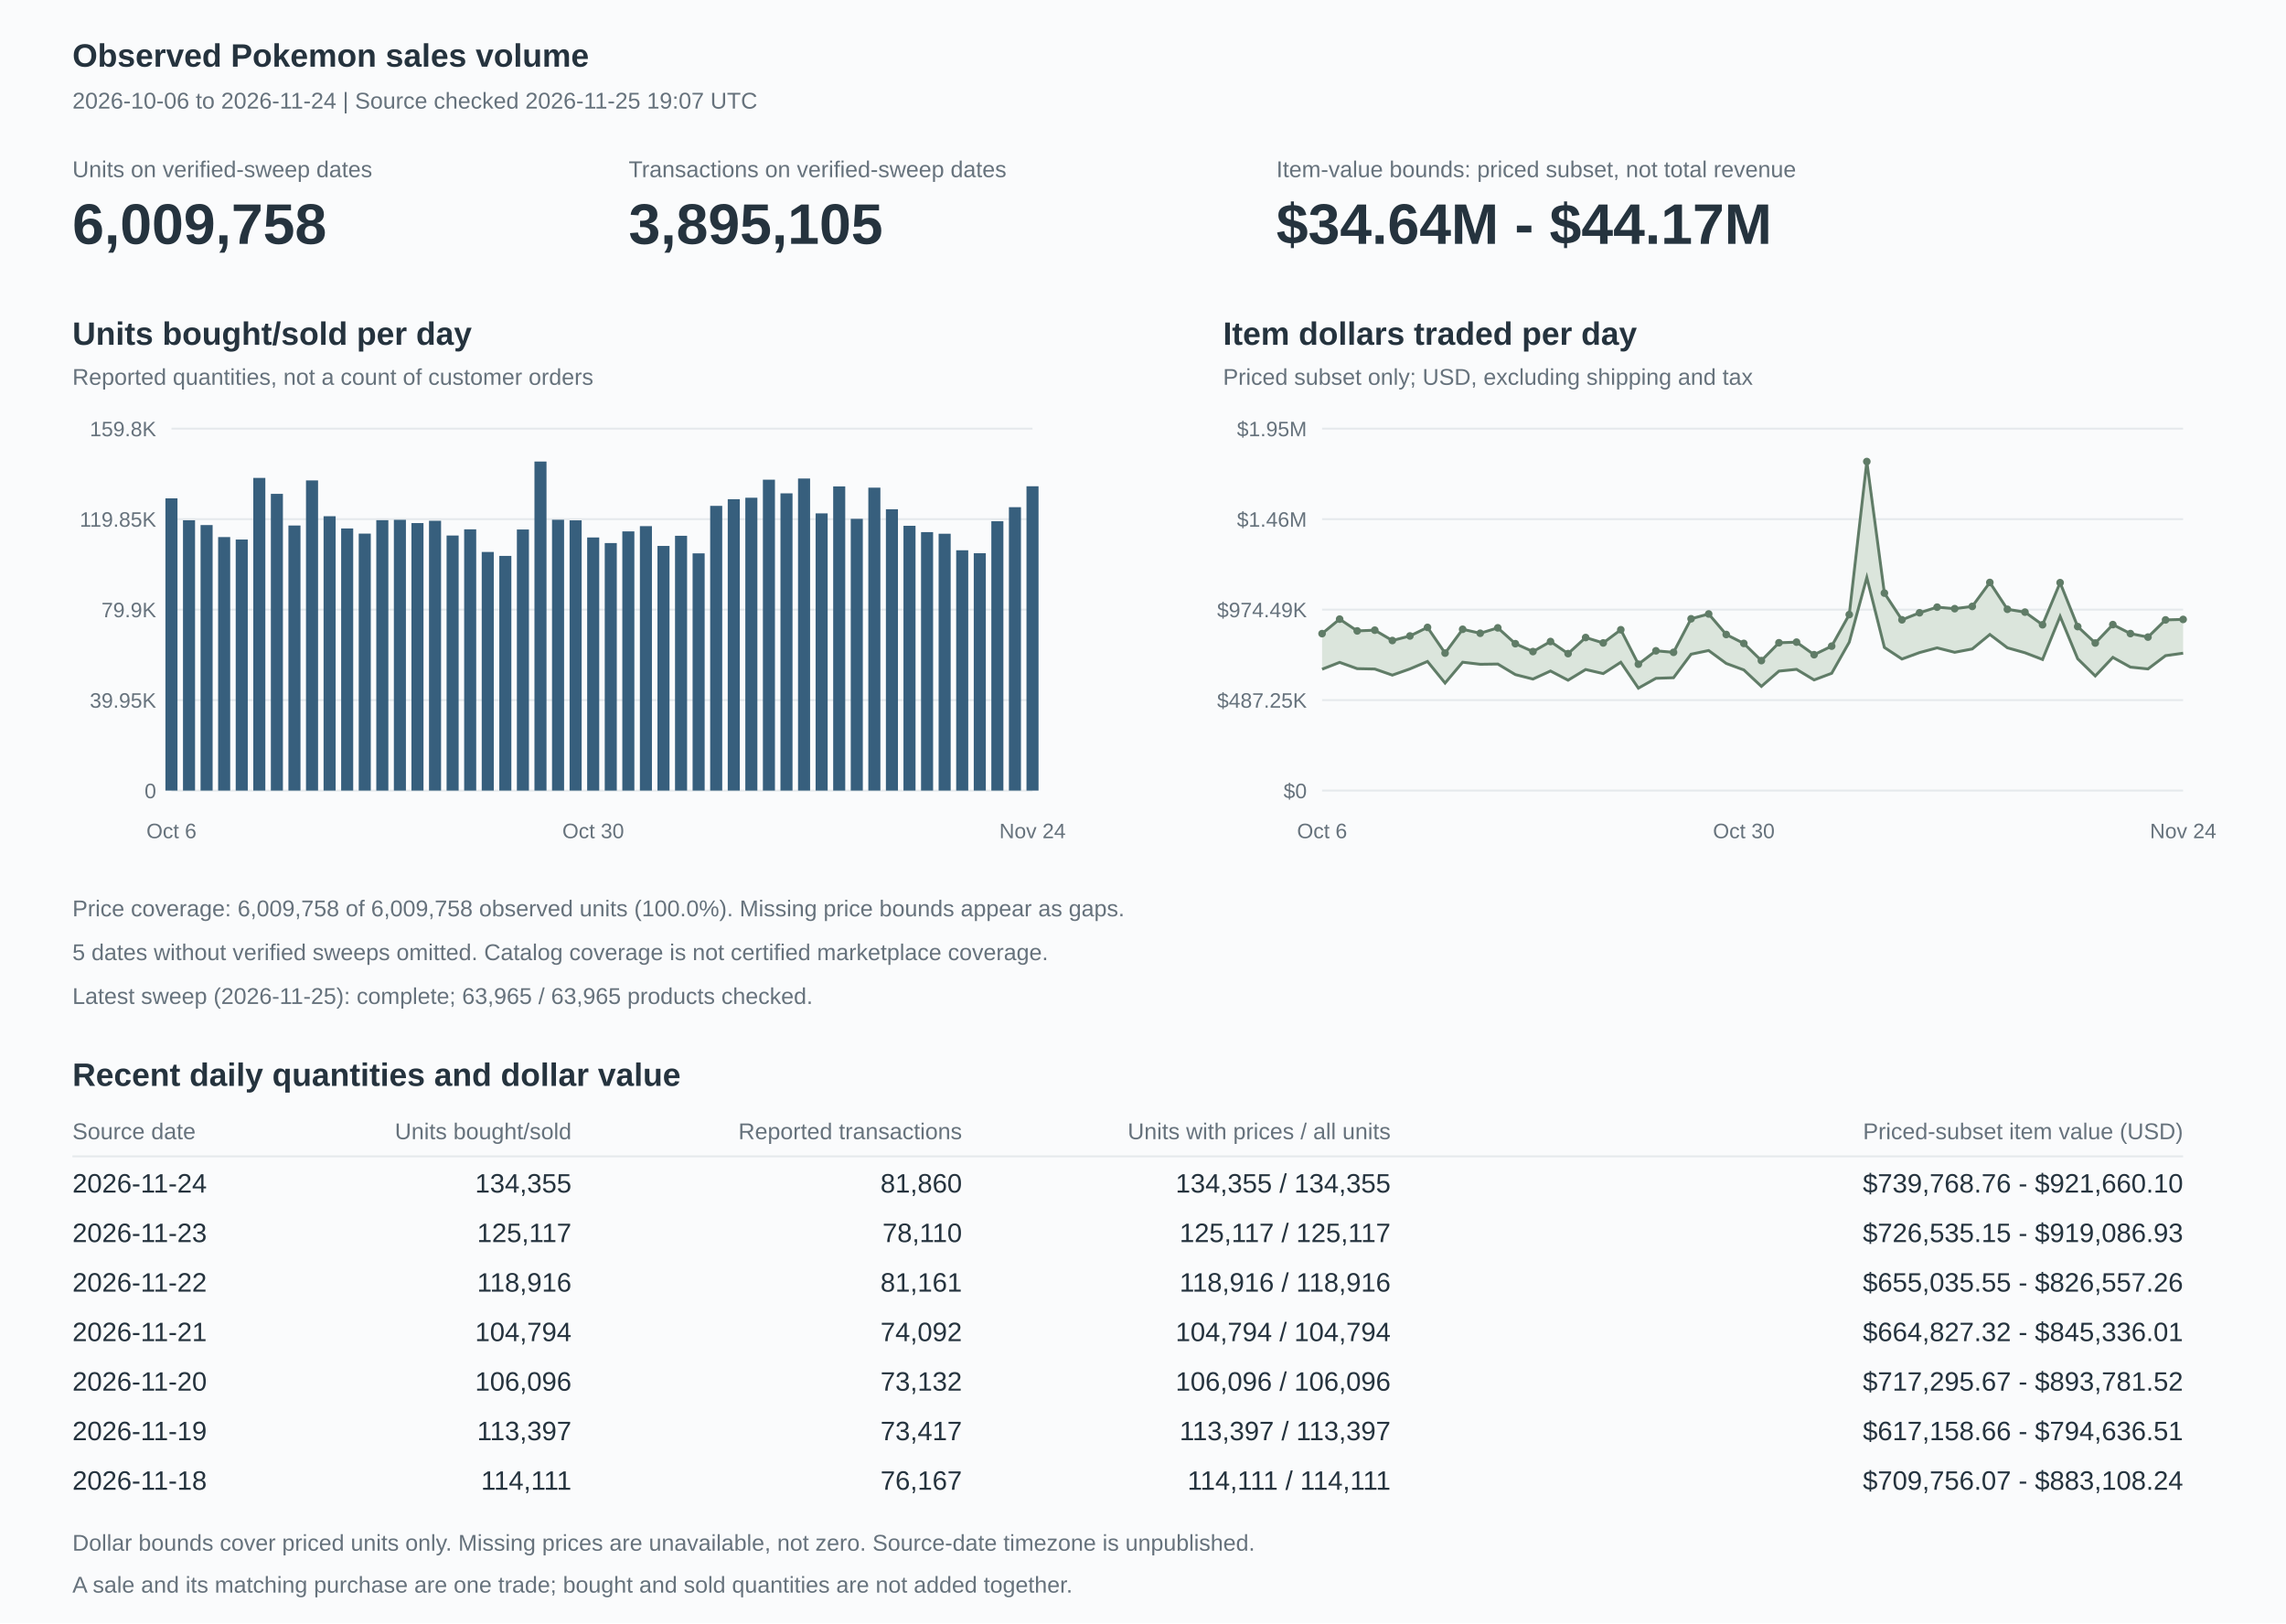
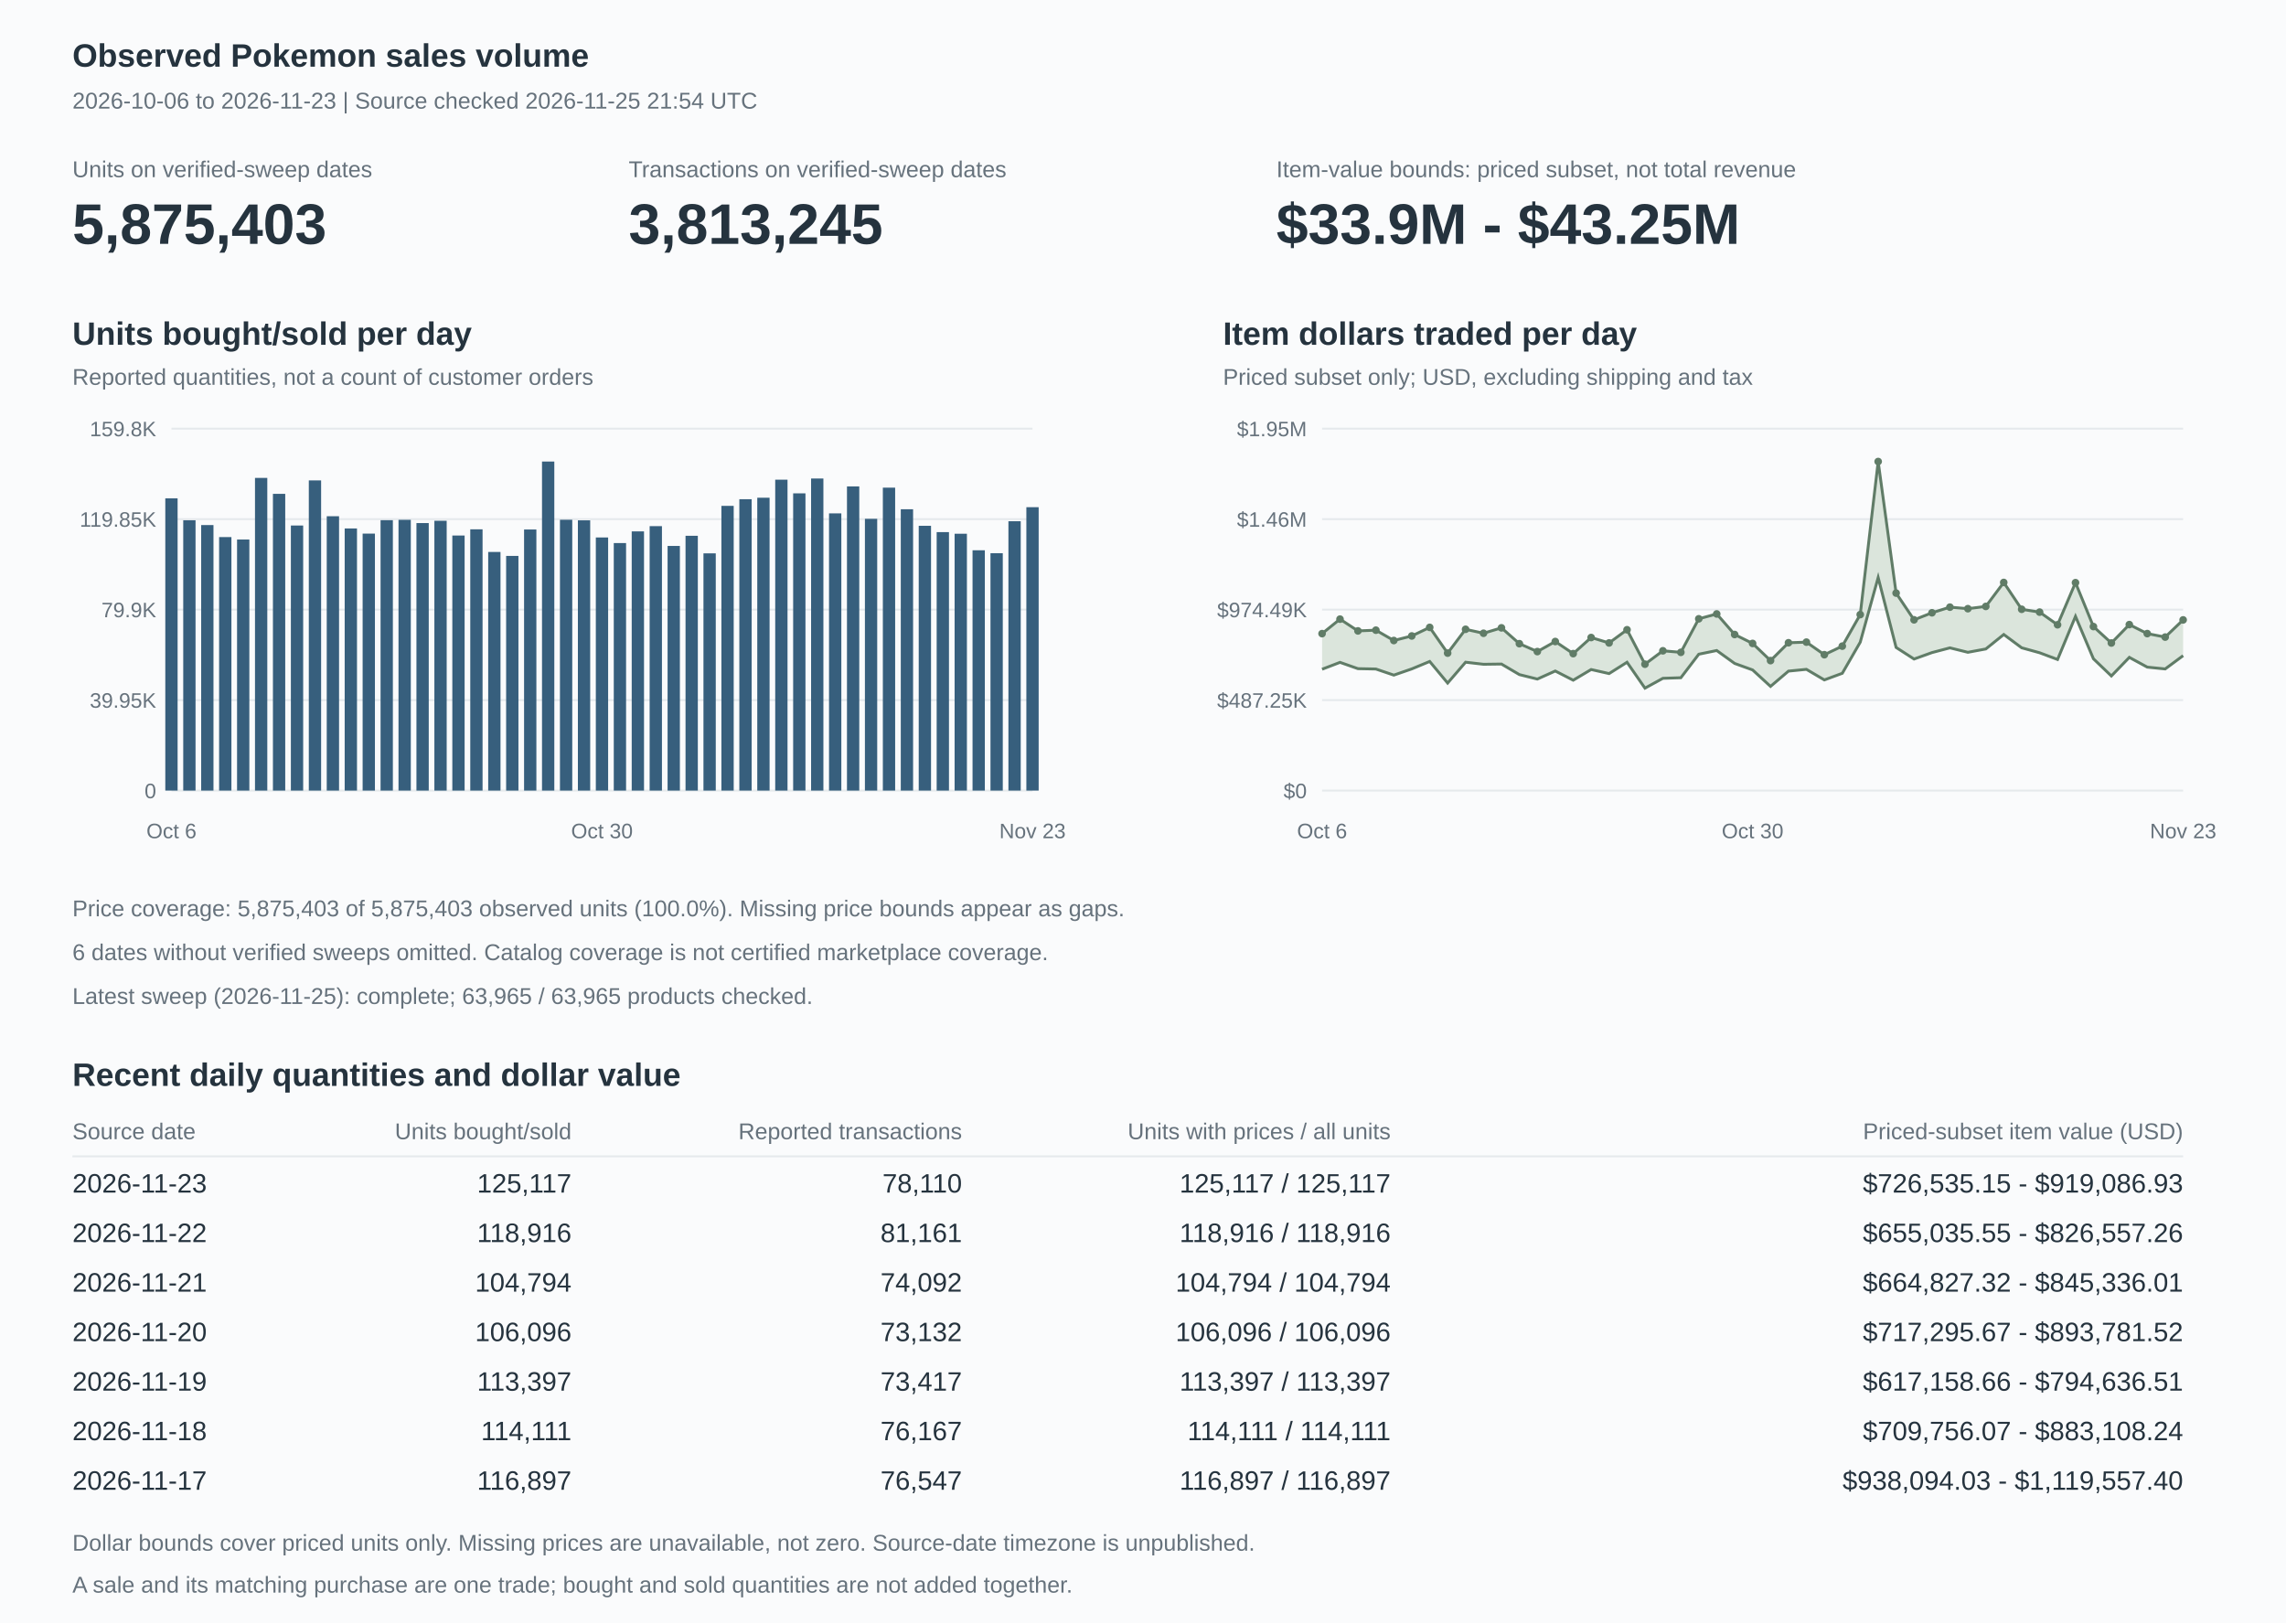
<svg xmlns="http://www.w3.org/2000/svg" width="1200" height="852" viewBox="0 0 1200 852" role="img" aria-labelledby="title description">
  <style>text{font-family:Arial,Helvetica,sans-serif;fill:#25333e;font-size:14px}.heading{font-size:17px;font-weight:600}.muted{fill:#66727c;font-size:12px}.axis{fill:#66727c;font-size:11px}.value{font-size:30px;font-weight:600}.grid{stroke:#e5e9ec;stroke-width:1}</style>
  <rect width="1200" height="852" fill="#fafbfc" />
  <text x="38" y="35" class="heading">Observed Pokemon sales volume</text>
-   <text x="38" y="57" class="muted">2026-10-06 to 2026-11-24 | Source checked 2026-11-25 19:07 UTC</text>
+   <text x="38" y="57" class="muted">2026-10-06 to 2026-11-23 | Source checked 2026-11-25 21:54 UTC</text>
  <text x="38" y="93" class="muted">Units on verified-sweep dates</text>
-   <text x="38" y="128" class="value">6,009,758</text>
+   <text x="38" y="128" class="value">5,875,403</text>
  <text x="330" y="93" class="muted">Transactions on verified-sweep dates</text>
-   <text x="330" y="128" class="value">3,895,105</text>
+   <text x="330" y="128" class="value">3,813,245</text>
  <text x="670" y="93" class="muted">Item-value bounds: priced subset, not total revenue</text>
-   <text x="670" y="128" class="value">$34.64M - $44.17M</text>
+   <text x="670" y="128" class="value">$33.9M - $43.25M</text>
  <text x="38" y="181" class="heading">Units bought/sold per day</text>
  <text x="38" y="202" class="muted">Reported quantities, not a count of customer orders</text>
  <path d="M90,415h452" class="grid" />
  <text x="82" y="419" text-anchor="end" class="axis">0</text>
  <path d="M90,367.5h452" class="grid" />
  <text x="82" y="371.5" text-anchor="end" class="axis">39.95K</text>
  <path d="M90,320h452" class="grid" />
  <text x="82" y="324" text-anchor="end" class="axis">79.9K</text>
  <path d="M90,272.5h452" class="grid" />
  <text x="82" y="276.5" text-anchor="end" class="axis">119.85K</text>
  <path d="M90,225h452" class="grid" />
  <text x="82" y="229" text-anchor="end" class="axis">159.8K</text>
-   <rect x="86.836" y="261.598" width="6.328" height="153.402" fill="#375f7d" />
-   <rect x="96.06" y="273.096" width="6.328" height="141.904" fill="#375f7d" />
-   <rect x="105.285" y="275.622" width="6.328" height="139.378" fill="#375f7d" />
-   <rect x="114.509" y="281.929" width="6.328" height="133.071" fill="#375f7d" />
-   <rect x="123.734" y="283.21" width="6.328" height="131.79" fill="#375f7d" />
-   <rect x="132.958" y="250.867" width="6.328" height="164.133" fill="#375f7d" />
-   <rect x="142.183" y="259.233" width="6.328" height="155.767" fill="#375f7d" />
-   <rect x="151.407" y="275.856" width="6.328" height="139.144" fill="#375f7d" />
-   <rect x="160.632" y="252.182" width="6.328" height="162.818" fill="#375f7d" />
-   <rect x="169.856" y="270.982" width="6.328" height="144.018" fill="#375f7d" />
-   <rect x="179.081" y="277.402" width="6.328" height="137.598" fill="#375f7d" />
-   <rect x="188.305" y="280.104" width="6.328" height="134.896" fill="#375f7d" />
-   <rect x="197.53" y="273.057" width="6.328" height="141.943" fill="#375f7d" />
-   <rect x="206.754" y="272.865" width="6.328" height="142.135" fill="#375f7d" />
-   <rect x="215.979" y="274.575" width="6.328" height="140.425" fill="#375f7d" />
-   <rect x="225.203" y="273.365" width="6.328" height="141.635" fill="#375f7d" />
-   <rect x="234.428" y="281.11" width="6.328" height="133.89" fill="#375f7d" />
-   <rect x="243.652" y="277.854" width="6.328" height="137.146" fill="#375f7d" />
-   <rect x="252.877" y="289.74" width="6.328" height="125.26" fill="#375f7d" />
-   <rect x="262.101" y="291.811" width="6.328" height="123.189" fill="#375f7d" />
-   <rect x="271.326" y="277.946" width="6.328" height="137.054" fill="#375f7d" />
-   <rect x="280.55" y="242.273" width="6.328" height="172.727" fill="#375f7d" />
-   <rect x="289.775" y="272.831" width="6.328" height="142.169" fill="#375f7d" />
-   <rect x="298.999" y="273.138" width="6.328" height="141.862" fill="#375f7d" />
-   <rect x="308.224" y="282.13" width="6.328" height="132.87" fill="#375f7d" />
-   <rect x="317.448" y="285.066" width="6.328" height="129.934" fill="#375f7d" />
-   <rect x="326.673" y="278.941" width="6.328" height="136.059" fill="#375f7d" />
-   <rect x="335.897" y="276.185" width="6.328" height="138.815" fill="#375f7d" />
-   <rect x="345.122" y="286.577" width="6.328" height="128.423" fill="#375f7d" />
-   <rect x="354.346" y="281.249" width="6.328" height="133.751" fill="#375f7d" />
-   <rect x="363.571" y="290.472" width="6.328" height="124.528" fill="#375f7d" />
-   <rect x="372.795" y="265.543" width="6.328" height="149.457" fill="#375f7d" />
-   <rect x="382.02" y="262.052" width="6.328" height="152.948" fill="#375f7d" />
-   <rect x="391.244" y="261.269" width="6.328" height="153.731" fill="#375f7d" />
-   <rect x="400.469" y="251.799" width="6.328" height="163.201" fill="#375f7d" />
-   <rect x="409.693" y="258.97" width="6.328" height="156.03" fill="#375f7d" />
-   <rect x="418.918" y="251.183" width="6.328" height="163.817" fill="#375f7d" />
-   <rect x="428.142" y="269.483" width="6.328" height="145.517" fill="#375f7d" />
-   <rect x="437.367" y="255.33" width="6.328" height="159.67" fill="#375f7d" />
-   <rect x="446.591" y="272.347" width="6.328" height="142.653" fill="#375f7d" />
-   <rect x="455.816" y="255.981" width="6.328" height="159.019" fill="#375f7d" />
-   <rect x="465.04" y="267.319" width="6.328" height="147.681" fill="#375f7d" />
-   <rect x="474.265" y="276.009" width="6.328" height="138.991" fill="#375f7d" />
-   <rect x="483.489" y="279.322" width="6.328" height="135.678" fill="#375f7d" />
-   <rect x="492.714" y="280.171" width="6.328" height="134.829" fill="#375f7d" />
-   <rect x="501.938" y="288.852" width="6.328" height="126.148" fill="#375f7d" />
-   <rect x="511.163" y="290.4" width="6.328" height="124.6" fill="#375f7d" />
-   <rect x="520.387" y="273.609" width="6.328" height="141.391" fill="#375f7d" />
-   <rect x="529.612" y="266.236" width="6.328" height="148.764" fill="#375f7d" />
-   <rect x="538.836" y="255.252" width="6.328" height="159.748" fill="#375f7d" />
+   <rect x="86.771" y="261.598" width="6.457" height="153.402" fill="#375f7d" />
+   <rect x="96.188" y="273.096" width="6.457" height="141.904" fill="#375f7d" />
+   <rect x="105.605" y="275.622" width="6.457" height="139.378" fill="#375f7d" />
+   <rect x="115.021" y="281.929" width="6.457" height="133.071" fill="#375f7d" />
+   <rect x="124.438" y="283.21" width="6.457" height="131.79" fill="#375f7d" />
+   <rect x="133.855" y="250.867" width="6.457" height="164.133" fill="#375f7d" />
+   <rect x="143.271" y="259.233" width="6.457" height="155.767" fill="#375f7d" />
+   <rect x="152.688" y="275.856" width="6.457" height="139.144" fill="#375f7d" />
+   <rect x="162.105" y="252.182" width="6.457" height="162.818" fill="#375f7d" />
+   <rect x="171.521" y="270.982" width="6.457" height="144.018" fill="#375f7d" />
+   <rect x="180.938" y="277.402" width="6.457" height="137.598" fill="#375f7d" />
+   <rect x="190.355" y="280.104" width="6.457" height="134.896" fill="#375f7d" />
+   <rect x="199.771" y="273.057" width="6.457" height="141.943" fill="#375f7d" />
+   <rect x="209.188" y="272.865" width="6.457" height="142.135" fill="#375f7d" />
+   <rect x="218.605" y="274.575" width="6.457" height="140.425" fill="#375f7d" />
+   <rect x="228.021" y="273.365" width="6.457" height="141.635" fill="#375f7d" />
+   <rect x="237.438" y="281.11" width="6.457" height="133.89" fill="#375f7d" />
+   <rect x="246.855" y="277.854" width="6.457" height="137.146" fill="#375f7d" />
+   <rect x="256.271" y="289.74" width="6.457" height="125.26" fill="#375f7d" />
+   <rect x="265.688" y="291.811" width="6.457" height="123.189" fill="#375f7d" />
+   <rect x="275.105" y="277.946" width="6.457" height="137.054" fill="#375f7d" />
+   <rect x="284.521" y="242.273" width="6.457" height="172.727" fill="#375f7d" />
+   <rect x="293.938" y="272.831" width="6.457" height="142.169" fill="#375f7d" />
+   <rect x="303.355" y="273.138" width="6.457" height="141.862" fill="#375f7d" />
+   <rect x="312.771" y="282.13" width="6.457" height="132.87" fill="#375f7d" />
+   <rect x="322.188" y="285.066" width="6.457" height="129.934" fill="#375f7d" />
+   <rect x="331.605" y="278.941" width="6.457" height="136.059" fill="#375f7d" />
+   <rect x="341.021" y="276.185" width="6.457" height="138.815" fill="#375f7d" />
+   <rect x="350.438" y="286.577" width="6.457" height="128.423" fill="#375f7d" />
+   <rect x="359.855" y="281.249" width="6.457" height="133.751" fill="#375f7d" />
+   <rect x="369.271" y="290.472" width="6.457" height="124.528" fill="#375f7d" />
+   <rect x="378.688" y="265.543" width="6.457" height="149.457" fill="#375f7d" />
+   <rect x="388.105" y="262.052" width="6.457" height="152.948" fill="#375f7d" />
+   <rect x="397.521" y="261.269" width="6.457" height="153.731" fill="#375f7d" />
+   <rect x="406.938" y="251.799" width="6.457" height="163.201" fill="#375f7d" />
+   <rect x="416.355" y="258.97" width="6.457" height="156.03" fill="#375f7d" />
+   <rect x="425.771" y="251.183" width="6.457" height="163.817" fill="#375f7d" />
+   <rect x="435.188" y="269.483" width="6.457" height="145.517" fill="#375f7d" />
+   <rect x="444.605" y="255.33" width="6.457" height="159.67" fill="#375f7d" />
+   <rect x="454.021" y="272.347" width="6.457" height="142.653" fill="#375f7d" />
+   <rect x="463.438" y="255.981" width="6.457" height="159.019" fill="#375f7d" />
+   <rect x="472.855" y="267.319" width="6.457" height="147.681" fill="#375f7d" />
+   <rect x="482.271" y="276.009" width="6.457" height="138.991" fill="#375f7d" />
+   <rect x="491.688" y="279.322" width="6.457" height="135.678" fill="#375f7d" />
+   <rect x="501.105" y="280.171" width="6.457" height="134.829" fill="#375f7d" />
+   <rect x="510.521" y="288.852" width="6.457" height="126.148" fill="#375f7d" />
+   <rect x="519.938" y="290.4" width="6.457" height="124.6" fill="#375f7d" />
+   <rect x="529.355" y="273.609" width="6.457" height="141.391" fill="#375f7d" />
+   <rect x="538.771" y="266.236" width="6.457" height="148.764" fill="#375f7d" />
  <text x="90" y="440" text-anchor="middle" class="axis">Oct 6</text>
-   <text x="311.388" y="440" text-anchor="middle" class="axis">Oct 30</text>
-   <text x="542" y="440" text-anchor="middle" class="axis">Nov 24</text>
+   <text x="316" y="440" text-anchor="middle" class="axis">Oct 30</text>
+   <text x="542" y="440" text-anchor="middle" class="axis">Nov 23</text>
  <text x="642" y="181" class="heading">Item dollars traded per day</text>
  <text x="642" y="202" class="muted">Priced subset only; USD, excluding shipping and tax</text>
  <path d="M694,415h452" class="grid" />
  <text x="686" y="419" text-anchor="end" class="axis">$0</text>
  <path d="M694,367.5h452" class="grid" />
  <text x="686" y="371.5" text-anchor="end" class="axis">$487.25K</text>
  <path d="M694,320h452" class="grid" />
  <text x="686" y="324" text-anchor="end" class="axis">$974.49K</text>
  <path d="M694,272.5h452" class="grid" />
  <text x="686" y="276.5" text-anchor="end" class="axis">$1.46M</text>
  <path d="M694,225h452" class="grid" />
  <text x="686" y="229" text-anchor="end" class="axis">$1.95M</text>
-   <polygon points="694,332.609 703.224,325.001 712.449,331.181 721.673,330.797 730.898,336.228 740.122,333.833 749.347,329.336 758.571,342.836 767.796,330.334 777.02,332.416 786.245,329.573 795.469,337.89 804.694,342.035 813.918,336.754 823.143,343.109 832.367,334.657 841.592,337.496 850.816,330.577 860.041,348.657 869.265,341.621 878.49,342.43 887.714,324.829 896.939,322.277 906.163,333.074 915.388,337.75 924.612,346.771 933.837,337.401 943.061,337.074 952.286,343.671 961.51,339.179 970.735,322.619 979.959,242.273 989.184,311.333 998.408,325.362 1007.633,321.67 1016.857,318.713 1026.082,319.516 1035.306,318.327 1044.531,305.75 1053.755,319.83 1062.98,321.321 1072.204,327.963 1081.429,305.858 1090.653,328.909 1099.878,337.534 1109.102,327.868 1118.327,332.591 1127.551,334.422 1136.776,325.401 1146,325.151 1146,342.882 1136.776,344.173 1127.551,351.143 1118.327,350.188 1109.102,345.073 1099.878,354.835 1090.653,345.808 1081.429,323.548 1072.204,346.176 1062.98,342.648 1053.755,340.047 1044.531,333.06 1035.306,340.655 1026.082,342.409 1016.857,340.074 1007.633,342.556 998.408,345.941 989.184,339.862 979.959,303.146 970.735,337.102 961.51,353.426 952.286,356.906 943.061,351.352 933.837,352.282 924.612,360.308 915.388,351.662 906.163,348.257 896.939,341.473 887.714,343.407 878.49,355.759 869.265,356.062 860.041,361.229 850.816,347.635 841.592,353.578 832.367,351.449 823.143,357.057 813.918,352.228 804.694,356.456 795.469,354.115 786.245,348.571 777.02,348.698 767.796,347.607 758.571,358.557 749.347,347.217 740.122,351.126 730.898,354.386 721.673,351.182 712.449,350.995 703.224,347.691 694,351.3" fill="#dbe5dc" />
-   <polyline points="694,351.3 703.224,347.691 712.449,350.995 721.673,351.182 730.898,354.386 740.122,351.126 749.347,347.217 758.571,358.557 767.796,347.607 777.02,348.698 786.245,348.571 795.469,354.115 804.694,356.456 813.918,352.228 823.143,357.057 832.367,351.449 841.592,353.578 850.816,347.635 860.041,361.229 869.265,356.062 878.49,355.759 887.714,343.407 896.939,341.473 906.163,348.257 915.388,351.662 924.612,360.308 933.837,352.282 943.061,351.352 952.286,356.906 961.51,353.426 970.735,337.102 979.959,303.146 989.184,339.862 998.408,345.941 1007.633,342.556 1016.857,340.074 1026.082,342.409 1035.306,340.655 1044.531,333.06 1053.755,340.047 1062.98,342.648 1072.204,346.176 1081.429,323.548 1090.653,345.808 1099.878,354.835 1109.102,345.073 1118.327,350.188 1127.551,351.143 1136.776,344.173 1146,342.882" fill="none" stroke="#607c67" stroke-width="1.5" />
-   <polyline points="694,332.609 703.224,325.001 712.449,331.181 721.673,330.797 730.898,336.228 740.122,333.833 749.347,329.336 758.571,342.836 767.796,330.334 777.02,332.416 786.245,329.573 795.469,337.89 804.694,342.035 813.918,336.754 823.143,343.109 832.367,334.657 841.592,337.496 850.816,330.577 860.041,348.657 869.265,341.621 878.49,342.43 887.714,324.829 896.939,322.277 906.163,333.074 915.388,337.75 924.612,346.771 933.837,337.401 943.061,337.074 952.286,343.671 961.51,339.179 970.735,322.619 979.959,242.273 989.184,311.333 998.408,325.362 1007.633,321.67 1016.857,318.713 1026.082,319.516 1035.306,318.327 1044.531,305.75 1053.755,319.83 1062.98,321.321 1072.204,327.963 1081.429,305.858 1090.653,328.909 1099.878,337.534 1109.102,327.868 1118.327,332.591 1127.551,334.422 1136.776,325.401 1146,325.151" fill="none" stroke="#607c67" stroke-width="1.5" />
+   <polygon points="694,332.609 703.417,325.001 712.833,331.181 722.25,330.797 731.667,336.228 741.083,333.833 750.5,329.336 759.917,342.836 769.333,330.334 778.75,332.416 788.167,329.573 797.583,337.89 807,342.035 816.417,336.754 825.833,343.109 835.25,334.657 844.667,337.496 854.083,330.577 863.5,348.657 872.917,341.621 882.333,342.43 891.75,324.829 901.167,322.277 910.583,333.074 920,337.75 929.417,346.771 938.833,337.401 948.25,337.074 957.667,343.671 967.083,339.179 976.5,322.619 985.917,242.273 995.333,311.333 1004.75,325.362 1014.167,321.67 1023.583,318.713 1033,319.516 1042.417,318.327 1051.833,305.75 1061.25,319.83 1070.667,321.321 1080.083,327.963 1089.5,305.858 1098.917,328.909 1108.333,337.534 1117.75,327.868 1127.167,332.591 1136.583,334.422 1146,325.401 1146,344.173 1136.583,351.143 1127.167,350.188 1117.75,345.073 1108.333,354.835 1098.917,345.808 1089.5,323.548 1080.083,346.176 1070.667,342.648 1061.25,340.047 1051.833,333.06 1042.417,340.655 1033,342.409 1023.583,340.074 1014.167,342.556 1004.75,345.941 995.333,339.862 985.917,303.146 976.5,337.102 967.083,353.426 957.667,356.906 948.25,351.352 938.833,352.282 929.417,360.308 920,351.662 910.583,348.257 901.167,341.473 891.75,343.407 882.333,355.759 872.917,356.062 863.5,361.229 854.083,347.635 844.667,353.578 835.25,351.449 825.833,357.057 816.417,352.228 807,356.456 797.583,354.115 788.167,348.571 778.75,348.698 769.333,347.607 759.917,358.557 750.5,347.217 741.083,351.126 731.667,354.386 722.25,351.182 712.833,350.995 703.417,347.691 694,351.3" fill="#dbe5dc" />
+   <polyline points="694,351.3 703.417,347.691 712.833,350.995 722.25,351.182 731.667,354.386 741.083,351.126 750.5,347.217 759.917,358.557 769.333,347.607 778.75,348.698 788.167,348.571 797.583,354.115 807,356.456 816.417,352.228 825.833,357.057 835.25,351.449 844.667,353.578 854.083,347.635 863.5,361.229 872.917,356.062 882.333,355.759 891.75,343.407 901.167,341.473 910.583,348.257 920,351.662 929.417,360.308 938.833,352.282 948.25,351.352 957.667,356.906 967.083,353.426 976.5,337.102 985.917,303.146 995.333,339.862 1004.75,345.941 1014.167,342.556 1023.583,340.074 1033,342.409 1042.417,340.655 1051.833,333.06 1061.25,340.047 1070.667,342.648 1080.083,346.176 1089.5,323.548 1098.917,345.808 1108.333,354.835 1117.75,345.073 1127.167,350.188 1136.583,351.143 1146,344.173" fill="none" stroke="#607c67" stroke-width="1.5" />
+   <polyline points="694,332.609 703.417,325.001 712.833,331.181 722.25,330.797 731.667,336.228 741.083,333.833 750.5,329.336 759.917,342.836 769.333,330.334 778.75,332.416 788.167,329.573 797.583,337.89 807,342.035 816.417,336.754 825.833,343.109 835.25,334.657 844.667,337.496 854.083,330.577 863.5,348.657 872.917,341.621 882.333,342.43 891.75,324.829 901.167,322.277 910.583,333.074 920,337.75 929.417,346.771 938.833,337.401 948.25,337.074 957.667,343.671 967.083,339.179 976.5,322.619 985.917,242.273 995.333,311.333 1004.75,325.362 1014.167,321.67 1023.583,318.713 1033,319.516 1042.417,318.327 1051.833,305.75 1061.25,319.83 1070.667,321.321 1080.083,327.963 1089.5,305.858 1098.917,328.909 1108.333,337.534 1117.75,327.868 1127.167,332.591 1136.583,334.422 1146,325.401" fill="none" stroke="#607c67" stroke-width="1.5" />
  <circle cx="694" cy="332.609" r="2" fill="#607c67" />
-   <circle cx="703.224" cy="325.001" r="2" fill="#607c67" />
-   <circle cx="712.449" cy="331.181" r="2" fill="#607c67" />
-   <circle cx="721.673" cy="330.797" r="2" fill="#607c67" />
-   <circle cx="730.898" cy="336.228" r="2" fill="#607c67" />
-   <circle cx="740.122" cy="333.833" r="2" fill="#607c67" />
-   <circle cx="749.347" cy="329.336" r="2" fill="#607c67" />
-   <circle cx="758.571" cy="342.836" r="2" fill="#607c67" />
-   <circle cx="767.796" cy="330.334" r="2" fill="#607c67" />
-   <circle cx="777.02" cy="332.416" r="2" fill="#607c67" />
-   <circle cx="786.245" cy="329.573" r="2" fill="#607c67" />
-   <circle cx="795.469" cy="337.89" r="2" fill="#607c67" />
-   <circle cx="804.694" cy="342.035" r="2" fill="#607c67" />
-   <circle cx="813.918" cy="336.754" r="2" fill="#607c67" />
-   <circle cx="823.143" cy="343.109" r="2" fill="#607c67" />
-   <circle cx="832.367" cy="334.657" r="2" fill="#607c67" />
-   <circle cx="841.592" cy="337.496" r="2" fill="#607c67" />
-   <circle cx="850.816" cy="330.577" r="2" fill="#607c67" />
-   <circle cx="860.041" cy="348.657" r="2" fill="#607c67" />
-   <circle cx="869.265" cy="341.621" r="2" fill="#607c67" />
-   <circle cx="878.49" cy="342.43" r="2" fill="#607c67" />
-   <circle cx="887.714" cy="324.829" r="2" fill="#607c67" />
-   <circle cx="896.939" cy="322.277" r="2" fill="#607c67" />
-   <circle cx="906.163" cy="333.074" r="2" fill="#607c67" />
-   <circle cx="915.388" cy="337.75" r="2" fill="#607c67" />
-   <circle cx="924.612" cy="346.771" r="2" fill="#607c67" />
-   <circle cx="933.837" cy="337.401" r="2" fill="#607c67" />
-   <circle cx="943.061" cy="337.074" r="2" fill="#607c67" />
-   <circle cx="952.286" cy="343.671" r="2" fill="#607c67" />
-   <circle cx="961.51" cy="339.179" r="2" fill="#607c67" />
-   <circle cx="970.735" cy="322.619" r="2" fill="#607c67" />
-   <circle cx="979.959" cy="242.273" r="2" fill="#607c67" />
-   <circle cx="989.184" cy="311.333" r="2" fill="#607c67" />
-   <circle cx="998.408" cy="325.362" r="2" fill="#607c67" />
-   <circle cx="1007.633" cy="321.67" r="2" fill="#607c67" />
-   <circle cx="1016.857" cy="318.713" r="2" fill="#607c67" />
-   <circle cx="1026.082" cy="319.516" r="2" fill="#607c67" />
-   <circle cx="1035.306" cy="318.327" r="2" fill="#607c67" />
-   <circle cx="1044.531" cy="305.75" r="2" fill="#607c67" />
-   <circle cx="1053.755" cy="319.83" r="2" fill="#607c67" />
-   <circle cx="1062.98" cy="321.321" r="2" fill="#607c67" />
-   <circle cx="1072.204" cy="327.963" r="2" fill="#607c67" />
-   <circle cx="1081.429" cy="305.858" r="2" fill="#607c67" />
-   <circle cx="1090.653" cy="328.909" r="2" fill="#607c67" />
-   <circle cx="1099.878" cy="337.534" r="2" fill="#607c67" />
-   <circle cx="1109.102" cy="327.868" r="2" fill="#607c67" />
-   <circle cx="1118.327" cy="332.591" r="2" fill="#607c67" />
-   <circle cx="1127.551" cy="334.422" r="2" fill="#607c67" />
-   <circle cx="1136.776" cy="325.401" r="2" fill="#607c67" />
-   <circle cx="1146" cy="325.151" r="2" fill="#607c67" />
+   <circle cx="703.417" cy="325.001" r="2" fill="#607c67" />
+   <circle cx="712.833" cy="331.181" r="2" fill="#607c67" />
+   <circle cx="722.25" cy="330.797" r="2" fill="#607c67" />
+   <circle cx="731.667" cy="336.228" r="2" fill="#607c67" />
+   <circle cx="741.083" cy="333.833" r="2" fill="#607c67" />
+   <circle cx="750.5" cy="329.336" r="2" fill="#607c67" />
+   <circle cx="759.917" cy="342.836" r="2" fill="#607c67" />
+   <circle cx="769.333" cy="330.334" r="2" fill="#607c67" />
+   <circle cx="778.75" cy="332.416" r="2" fill="#607c67" />
+   <circle cx="788.167" cy="329.573" r="2" fill="#607c67" />
+   <circle cx="797.583" cy="337.89" r="2" fill="#607c67" />
+   <circle cx="807" cy="342.035" r="2" fill="#607c67" />
+   <circle cx="816.417" cy="336.754" r="2" fill="#607c67" />
+   <circle cx="825.833" cy="343.109" r="2" fill="#607c67" />
+   <circle cx="835.25" cy="334.657" r="2" fill="#607c67" />
+   <circle cx="844.667" cy="337.496" r="2" fill="#607c67" />
+   <circle cx="854.083" cy="330.577" r="2" fill="#607c67" />
+   <circle cx="863.5" cy="348.657" r="2" fill="#607c67" />
+   <circle cx="872.917" cy="341.621" r="2" fill="#607c67" />
+   <circle cx="882.333" cy="342.43" r="2" fill="#607c67" />
+   <circle cx="891.75" cy="324.829" r="2" fill="#607c67" />
+   <circle cx="901.167" cy="322.277" r="2" fill="#607c67" />
+   <circle cx="910.583" cy="333.074" r="2" fill="#607c67" />
+   <circle cx="920" cy="337.75" r="2" fill="#607c67" />
+   <circle cx="929.417" cy="346.771" r="2" fill="#607c67" />
+   <circle cx="938.833" cy="337.401" r="2" fill="#607c67" />
+   <circle cx="948.25" cy="337.074" r="2" fill="#607c67" />
+   <circle cx="957.667" cy="343.671" r="2" fill="#607c67" />
+   <circle cx="967.083" cy="339.179" r="2" fill="#607c67" />
+   <circle cx="976.5" cy="322.619" r="2" fill="#607c67" />
+   <circle cx="985.917" cy="242.273" r="2" fill="#607c67" />
+   <circle cx="995.333" cy="311.333" r="2" fill="#607c67" />
+   <circle cx="1004.75" cy="325.362" r="2" fill="#607c67" />
+   <circle cx="1014.167" cy="321.67" r="2" fill="#607c67" />
+   <circle cx="1023.583" cy="318.713" r="2" fill="#607c67" />
+   <circle cx="1033" cy="319.516" r="2" fill="#607c67" />
+   <circle cx="1042.417" cy="318.327" r="2" fill="#607c67" />
+   <circle cx="1051.833" cy="305.75" r="2" fill="#607c67" />
+   <circle cx="1061.25" cy="319.83" r="2" fill="#607c67" />
+   <circle cx="1070.667" cy="321.321" r="2" fill="#607c67" />
+   <circle cx="1080.083" cy="327.963" r="2" fill="#607c67" />
+   <circle cx="1089.5" cy="305.858" r="2" fill="#607c67" />
+   <circle cx="1098.917" cy="328.909" r="2" fill="#607c67" />
+   <circle cx="1108.333" cy="337.534" r="2" fill="#607c67" />
+   <circle cx="1117.75" cy="327.868" r="2" fill="#607c67" />
+   <circle cx="1127.167" cy="332.591" r="2" fill="#607c67" />
+   <circle cx="1136.583" cy="334.422" r="2" fill="#607c67" />
+   <circle cx="1146" cy="325.401" r="2" fill="#607c67" />
  <text x="694" y="440" text-anchor="middle" class="axis">Oct 6</text>
-   <text x="915.388" y="440" text-anchor="middle" class="axis">Oct 30</text>
-   <text x="1146" y="440" text-anchor="middle" class="axis">Nov 24</text>
-   <text x="38" y="481" class="muted">Price coverage: 6,009,758 of 6,009,758 observed units (100.0%). Missing price bounds appear as gaps.</text>
-   <text x="38" y="504" class="muted">5 dates without verified sweeps omitted. Catalog coverage is not certified marketplace coverage.</text>
+   <text x="920" y="440" text-anchor="middle" class="axis">Oct 30</text>
+   <text x="1146" y="440" text-anchor="middle" class="axis">Nov 23</text>
+   <text x="38" y="481" class="muted">Price coverage: 5,875,403 of 5,875,403 observed units (100.0%). Missing price bounds appear as gaps.</text>
+   <text x="38" y="504" class="muted">6 dates without verified sweeps omitted. Catalog coverage is not certified marketplace coverage.</text>
  <text x="38" y="527" class="muted">Latest sweep (2026-11-25): complete; 63,965 / 63,965 products checked.</text>
  <text x="38" y="570" class="heading">Recent daily quantities and dollar value</text>
  <text x="38" y="598" class="muted">Source date</text>
  <text x="300" y="598" text-anchor="end" class="muted">Units bought/sold</text>
  <text x="505" y="598" text-anchor="end" class="muted">Reported transactions</text>
  <text x="730" y="598" text-anchor="end" class="muted">Units with prices / all units</text>
  <text x="1146" y="598" text-anchor="end" class="muted">Priced-subset item value (USD)</text>
  <path d="M38,607h1108" class="grid" />
-   <text x="38" y="626">2026-11-24</text>
-   <text x="300" y="626" text-anchor="end">134,355</text>
-   <text x="505" y="626" text-anchor="end">81,860</text>
-   <text x="730" y="626" text-anchor="end">134,355 / 134,355</text>
-   <text x="1146" y="626" text-anchor="end">$739,768.76 - $921,660.10</text>
-   <text x="38" y="652">2026-11-23</text>
-   <text x="300" y="652" text-anchor="end">125,117</text>
-   <text x="505" y="652" text-anchor="end">78,110</text>
-   <text x="730" y="652" text-anchor="end">125,117 / 125,117</text>
-   <text x="1146" y="652" text-anchor="end">$726,535.15 - $919,086.93</text>
-   <text x="38" y="678">2026-11-22</text>
-   <text x="300" y="678" text-anchor="end">118,916</text>
-   <text x="505" y="678" text-anchor="end">81,161</text>
-   <text x="730" y="678" text-anchor="end">118,916 / 118,916</text>
-   <text x="1146" y="678" text-anchor="end">$655,035.55 - $826,557.26</text>
-   <text x="38" y="704">2026-11-21</text>
-   <text x="300" y="704" text-anchor="end">104,794</text>
-   <text x="505" y="704" text-anchor="end">74,092</text>
-   <text x="730" y="704" text-anchor="end">104,794 / 104,794</text>
-   <text x="1146" y="704" text-anchor="end">$664,827.32 - $845,336.01</text>
-   <text x="38" y="730">2026-11-20</text>
-   <text x="300" y="730" text-anchor="end">106,096</text>
-   <text x="505" y="730" text-anchor="end">73,132</text>
-   <text x="730" y="730" text-anchor="end">106,096 / 106,096</text>
-   <text x="1146" y="730" text-anchor="end">$717,295.67 - $893,781.52</text>
-   <text x="38" y="756">2026-11-19</text>
-   <text x="300" y="756" text-anchor="end">113,397</text>
-   <text x="505" y="756" text-anchor="end">73,417</text>
-   <text x="730" y="756" text-anchor="end">113,397 / 113,397</text>
-   <text x="1146" y="756" text-anchor="end">$617,158.66 - $794,636.51</text>
-   <text x="38" y="782">2026-11-18</text>
-   <text x="300" y="782" text-anchor="end">114,111</text>
-   <text x="505" y="782" text-anchor="end">76,167</text>
-   <text x="730" y="782" text-anchor="end">114,111 / 114,111</text>
-   <text x="1146" y="782" text-anchor="end">$709,756.07 - $883,108.24</text>
+   <text x="38" y="626">2026-11-23</text>
+   <text x="300" y="626" text-anchor="end">125,117</text>
+   <text x="505" y="626" text-anchor="end">78,110</text>
+   <text x="730" y="626" text-anchor="end">125,117 / 125,117</text>
+   <text x="1146" y="626" text-anchor="end">$726,535.15 - $919,086.93</text>
+   <text x="38" y="652">2026-11-22</text>
+   <text x="300" y="652" text-anchor="end">118,916</text>
+   <text x="505" y="652" text-anchor="end">81,161</text>
+   <text x="730" y="652" text-anchor="end">118,916 / 118,916</text>
+   <text x="1146" y="652" text-anchor="end">$655,035.55 - $826,557.26</text>
+   <text x="38" y="678">2026-11-21</text>
+   <text x="300" y="678" text-anchor="end">104,794</text>
+   <text x="505" y="678" text-anchor="end">74,092</text>
+   <text x="730" y="678" text-anchor="end">104,794 / 104,794</text>
+   <text x="1146" y="678" text-anchor="end">$664,827.32 - $845,336.01</text>
+   <text x="38" y="704">2026-11-20</text>
+   <text x="300" y="704" text-anchor="end">106,096</text>
+   <text x="505" y="704" text-anchor="end">73,132</text>
+   <text x="730" y="704" text-anchor="end">106,096 / 106,096</text>
+   <text x="1146" y="704" text-anchor="end">$717,295.67 - $893,781.52</text>
+   <text x="38" y="730">2026-11-19</text>
+   <text x="300" y="730" text-anchor="end">113,397</text>
+   <text x="505" y="730" text-anchor="end">73,417</text>
+   <text x="730" y="730" text-anchor="end">113,397 / 113,397</text>
+   <text x="1146" y="730" text-anchor="end">$617,158.66 - $794,636.51</text>
+   <text x="38" y="756">2026-11-18</text>
+   <text x="300" y="756" text-anchor="end">114,111</text>
+   <text x="505" y="756" text-anchor="end">76,167</text>
+   <text x="730" y="756" text-anchor="end">114,111 / 114,111</text>
+   <text x="1146" y="756" text-anchor="end">$709,756.07 - $883,108.24</text>
+   <text x="38" y="782">2026-11-17</text>
+   <text x="300" y="782" text-anchor="end">116,897</text>
+   <text x="505" y="782" text-anchor="end">76,547</text>
+   <text x="730" y="782" text-anchor="end">116,897 / 116,897</text>
+   <text x="1146" y="782" text-anchor="end">$938,094.03 - $1,119,557.40</text>
  <text x="38" y="814" class="muted">Dollar bounds cover priced units only. Missing prices are unavailable, not zero. Source-date timezone is unpublished.</text>
  <text x="38" y="836" class="muted">A sale and its matching purchase are one trade; bought and sold quantities are not added together.</text>
</svg>
